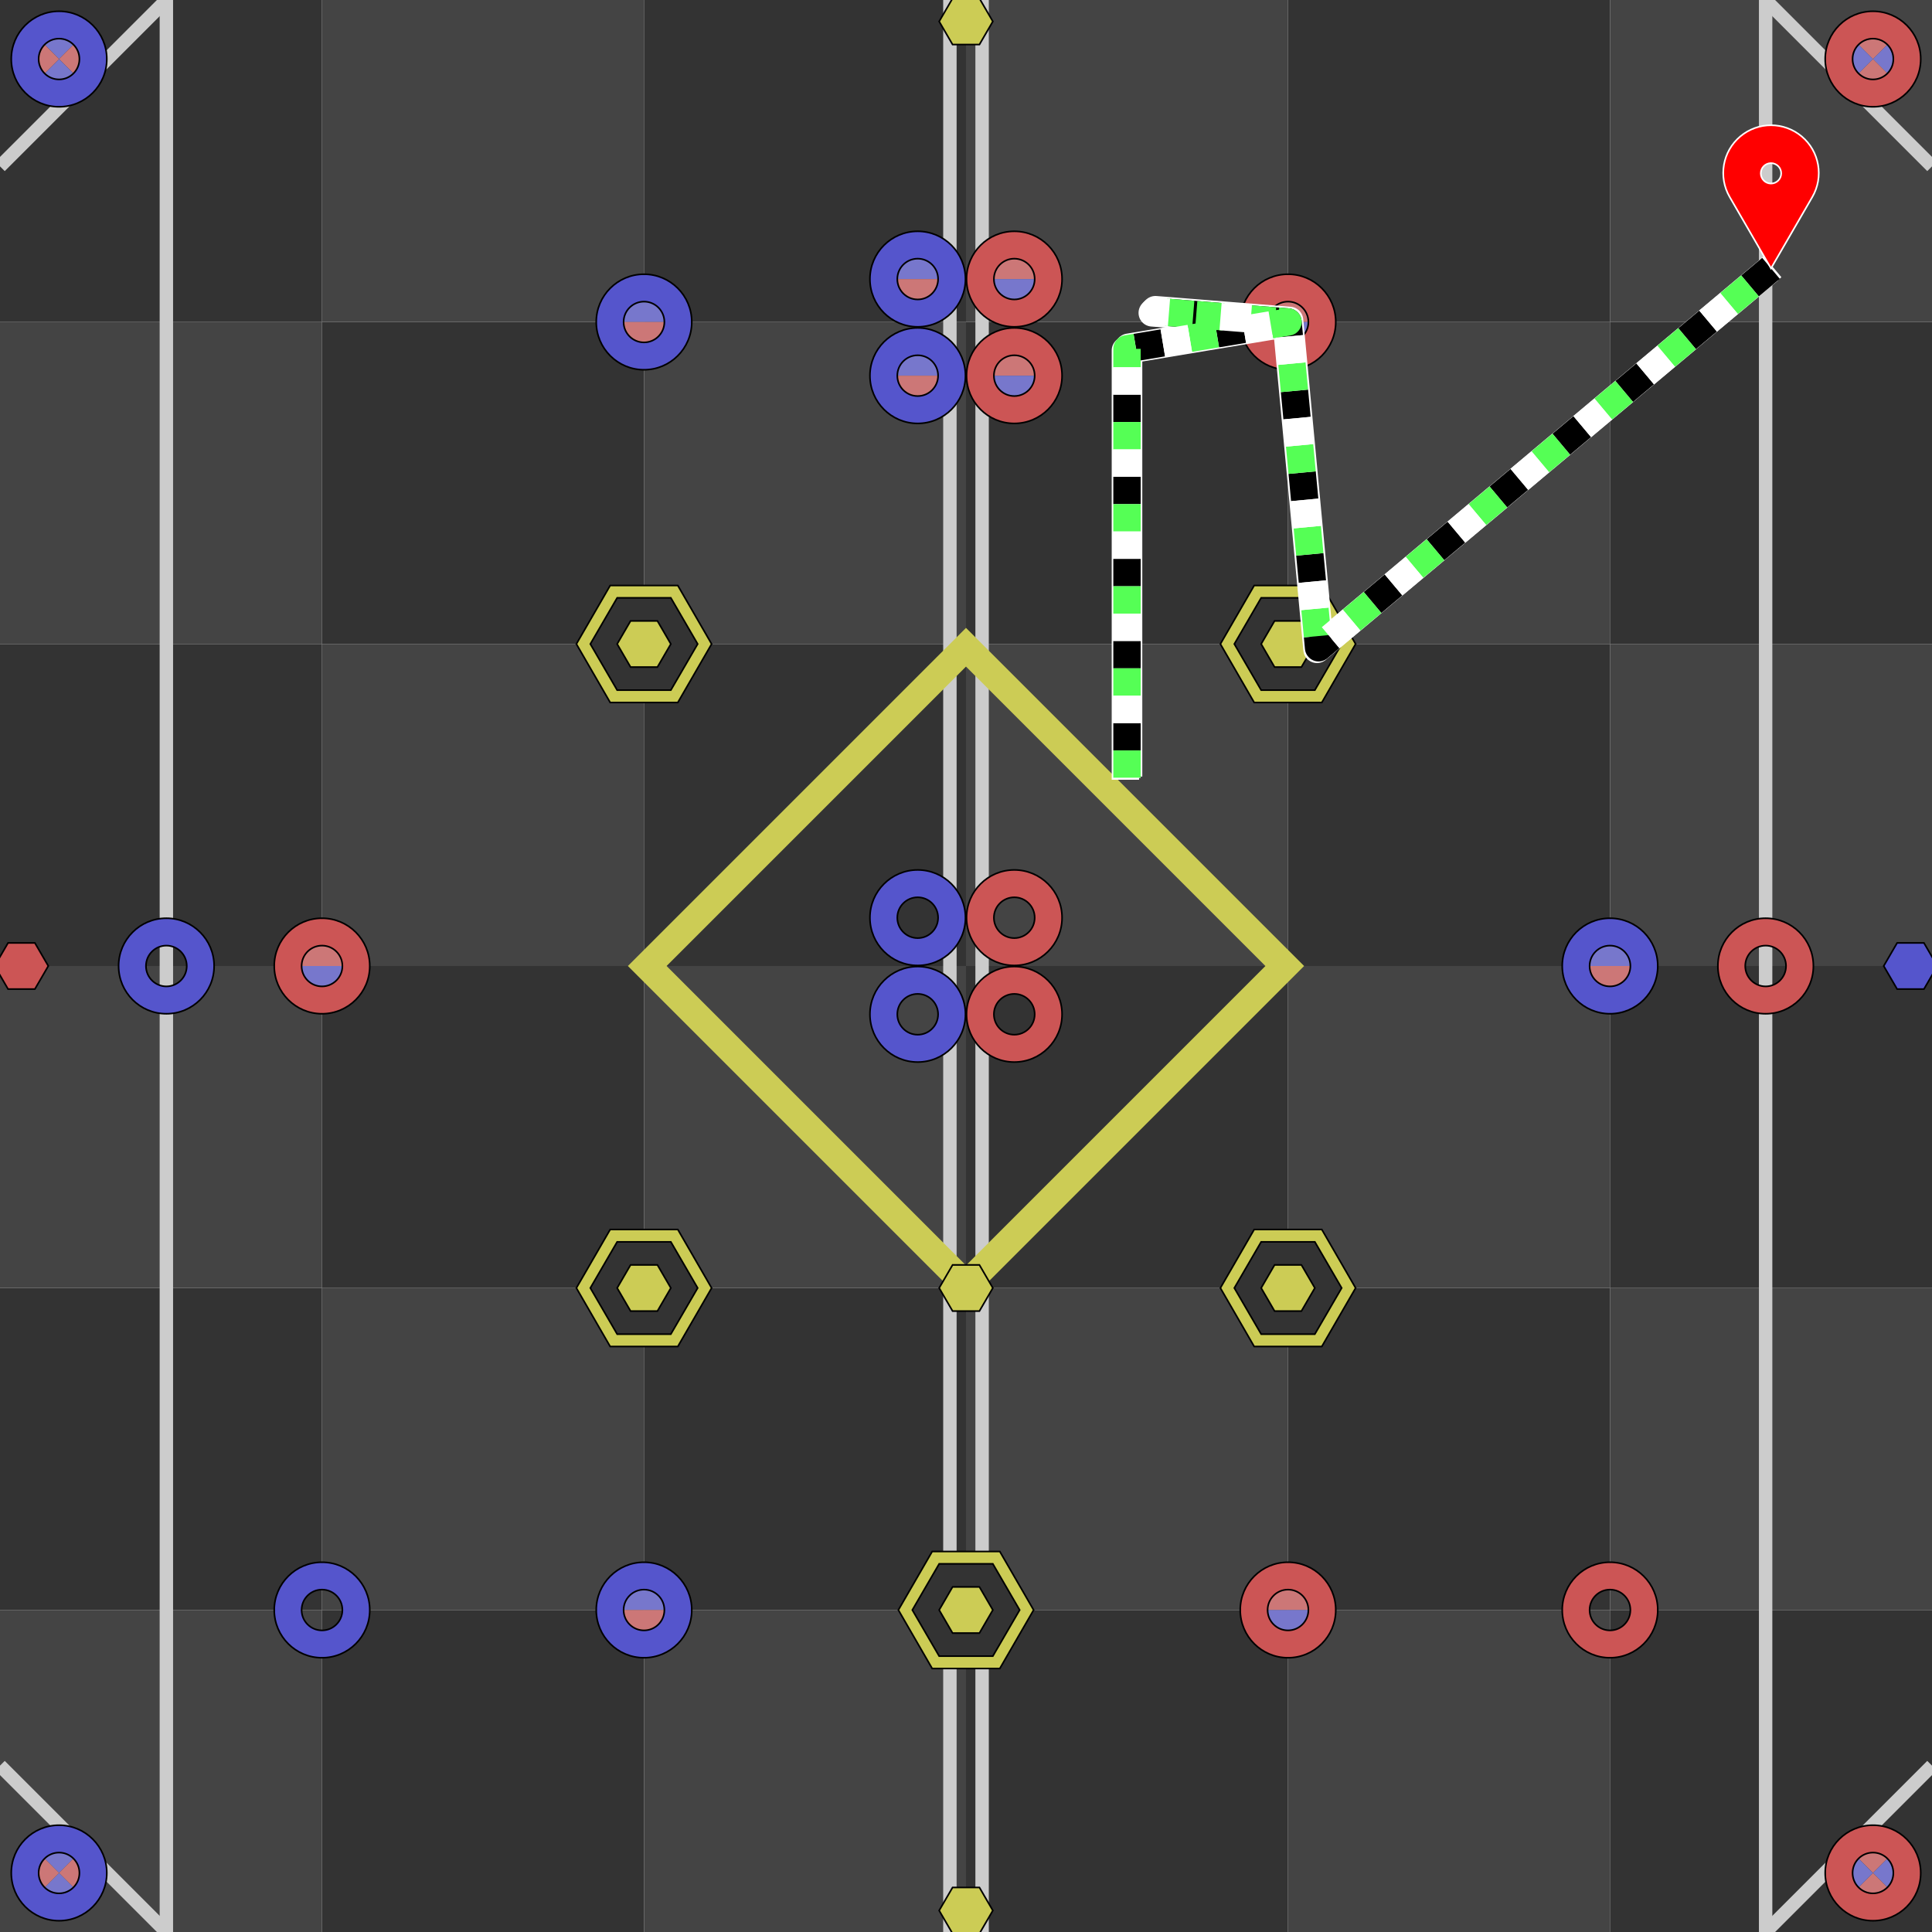
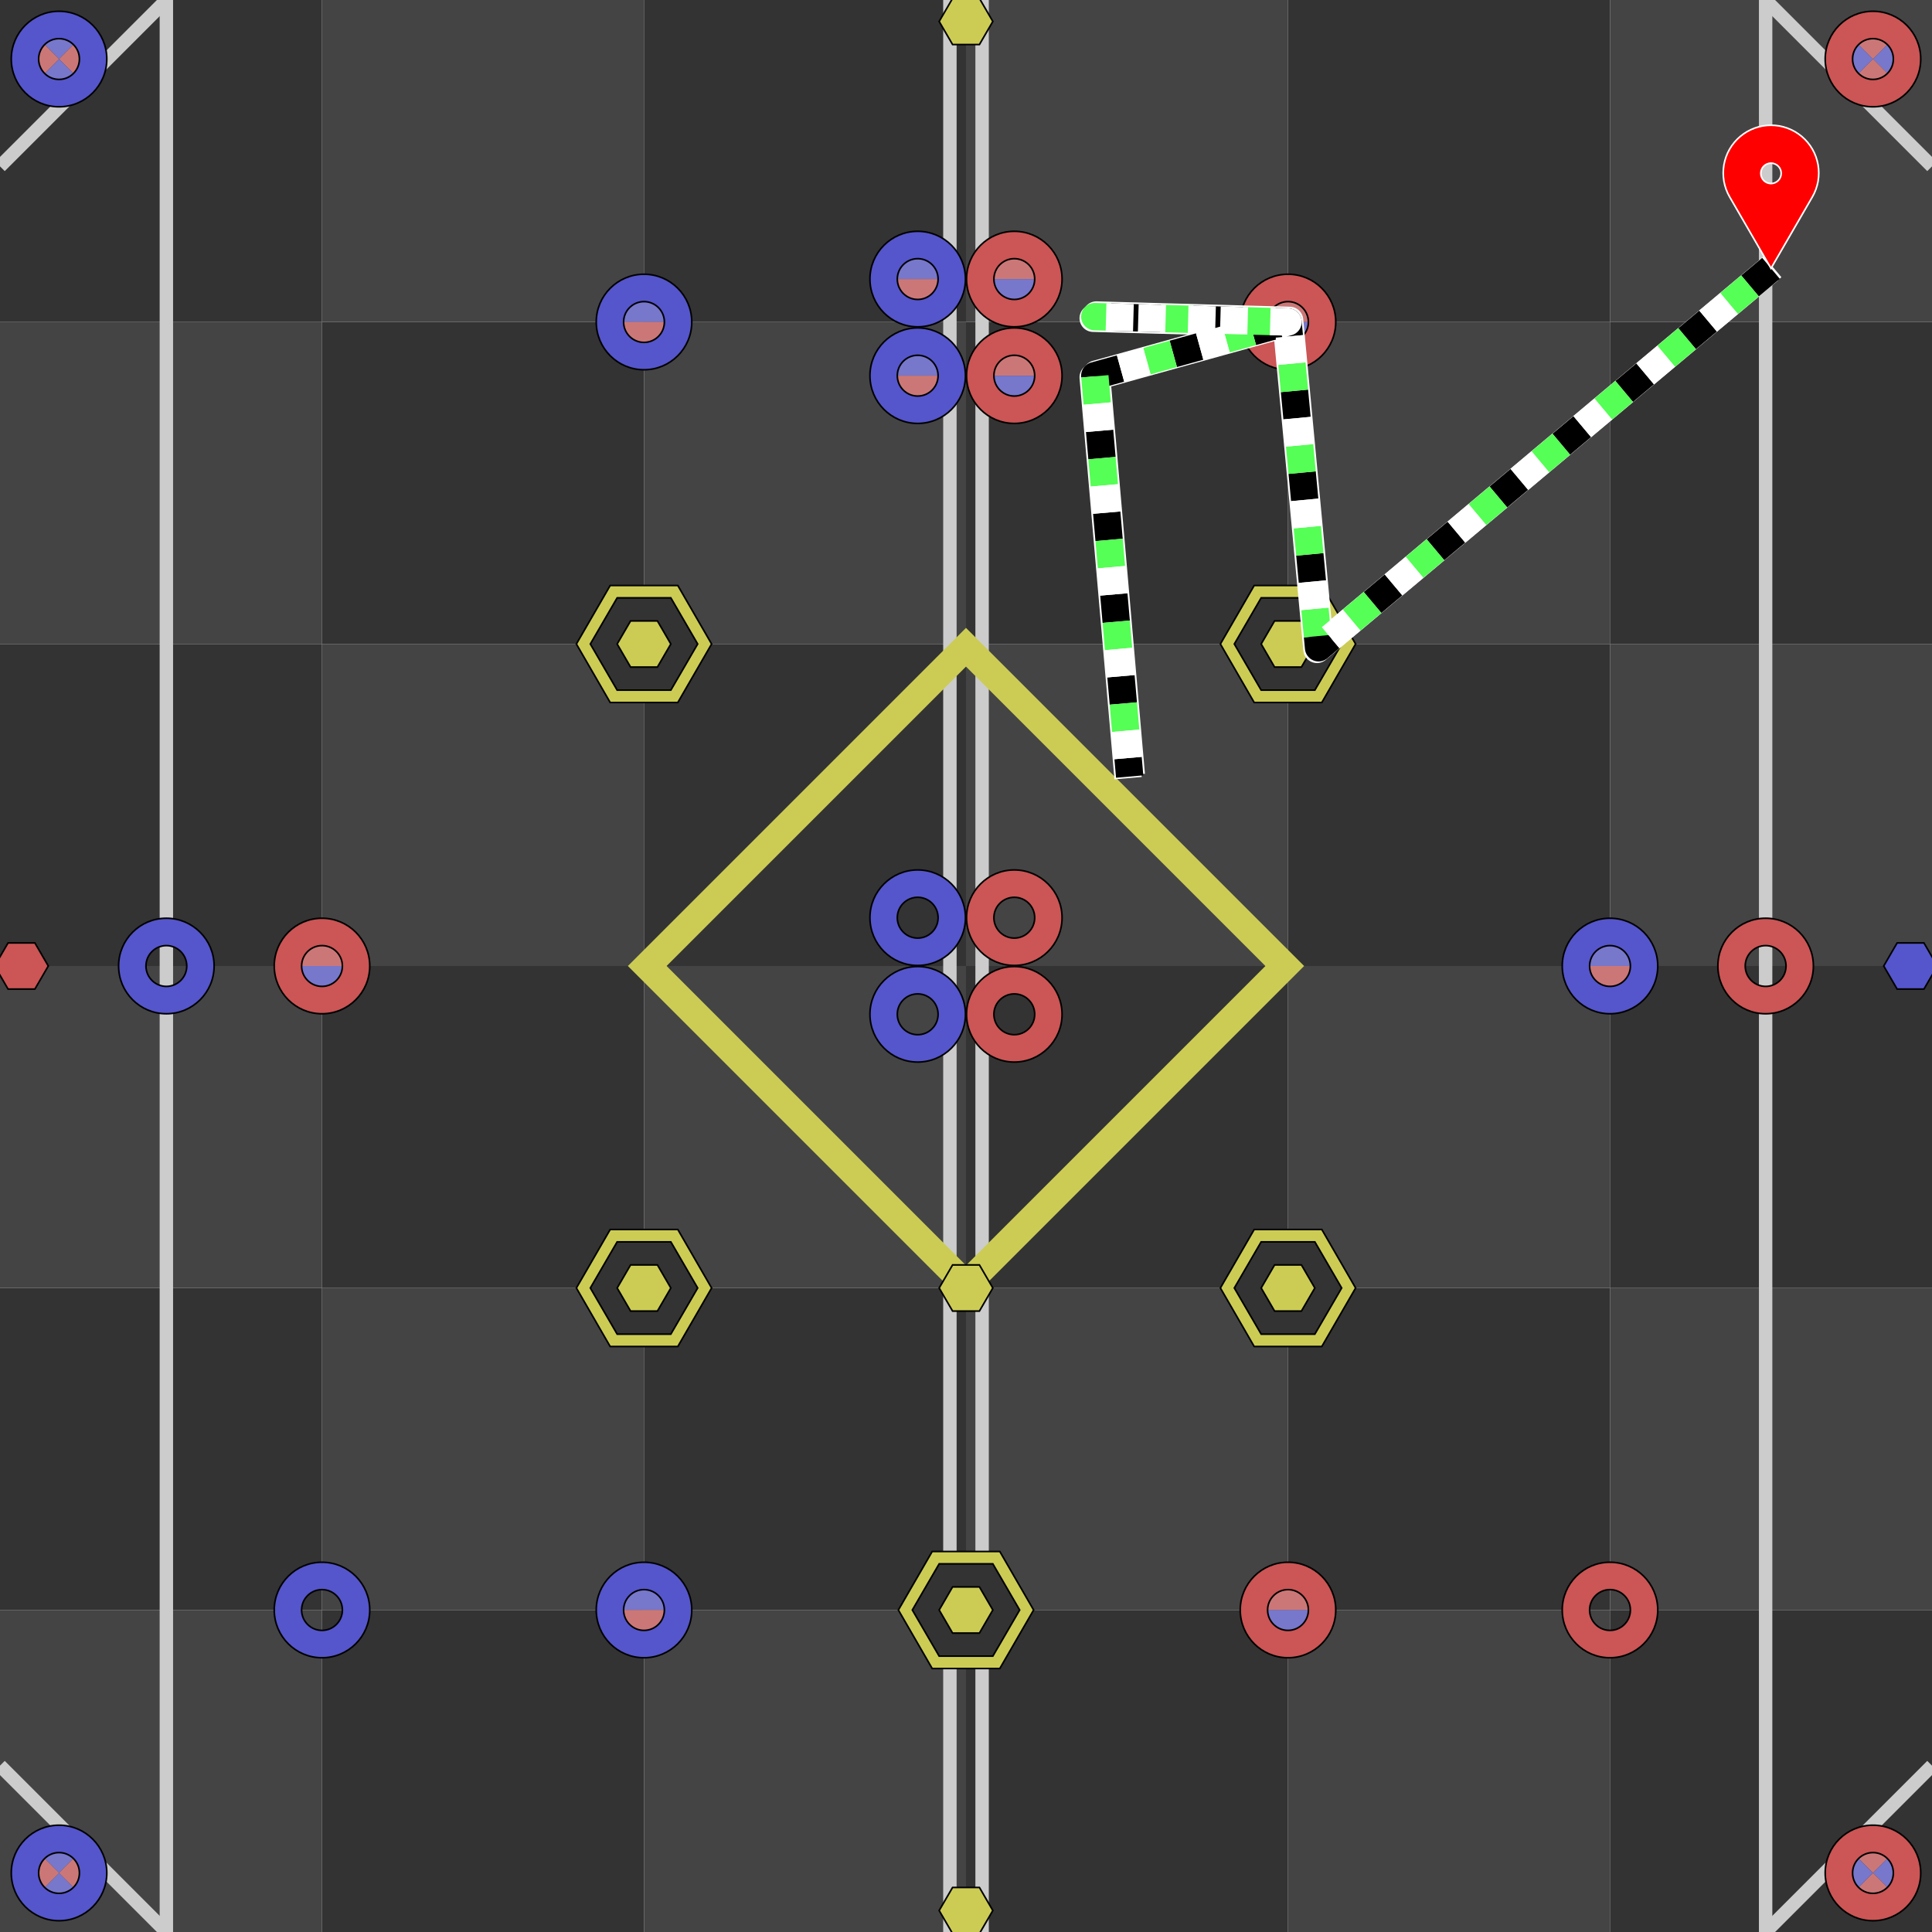
<svg xmlns="http://www.w3.org/2000/svg" version="1.1" width="600" height="600" viewBox="-1800 -1800 3600 3600">
  <g transform="scale(1, -1)">
    <rect x="-1800" y="-1800" width="600" height="600" fill="#444444" />
    <rect x="-1800" y="-1200" width="600" height="600" fill="#333333" />
    <rect x="-1800" y="-600" width="600" height="600" fill="#444444" />
    <rect x="-1800" y="0" width="600" height="600" fill="#333333" />
    <rect x="-1800" y="600" width="600" height="600" fill="#444444" />
    <rect x="-1800" y="1200" width="600" height="600" fill="#333333" />
    <rect x="-1200" y="-1800" width="600" height="600" fill="#333333" />
    <rect x="-1200" y="-1200" width="600" height="600" fill="#444444" />
    <rect x="-1200" y="-600" width="600" height="600" fill="#333333" />
    <rect x="-1200" y="0" width="600" height="600" fill="#444444" />
    <rect x="-1200" y="600" width="600" height="600" fill="#333333" />
    <rect x="-1200" y="1200" width="600" height="600" fill="#444444" />
    <rect x="-600" y="-1800" width="600" height="600" fill="#444444" />
    <rect x="-600" y="-1200" width="600" height="600" fill="#333333" />
    <rect x="-600" y="-600" width="600" height="600" fill="#444444" />
    <rect x="-600" y="0" width="600" height="600" fill="#333333" />
    <rect x="-600" y="600" width="600" height="600" fill="#444444" />
    <rect x="-600" y="1200" width="600" height="600" fill="#333333" />
    <rect x="0" y="-1800" width="600" height="600" fill="#333333" />
    <rect x="0" y="-1200" width="600" height="600" fill="#444444" />
    <rect x="0" y="-600" width="600" height="600" fill="#333333" />
    <rect x="0" y="0" width="600" height="600" fill="#444444" />
    <rect x="0" y="600" width="600" height="600" fill="#333333" />
    <rect x="0" y="1200" width="600" height="600" fill="#444444" />
    <rect x="600" y="-1800" width="600" height="600" fill="#444444" />
    <rect x="600" y="-1200" width="600" height="600" fill="#333333" />
    <rect x="600" y="-600" width="600" height="600" fill="#444444" />
    <rect x="600" y="0" width="600" height="600" fill="#333333" />
    <rect x="600" y="600" width="600" height="600" fill="#444444" />
    <rect x="600" y="1200" width="600" height="600" fill="#333333" />
    <rect x="1200" y="-1800" width="600" height="600" fill="#333333" />
    <rect x="1200" y="-1200" width="600" height="600" fill="#444444" />
    <rect x="1200" y="-600" width="600" height="600" fill="#333333" />
    <rect x="1200" y="0" width="600" height="600" fill="#444444" />
    <rect x="1200" y="600" width="600" height="600" fill="#333333" />
    <rect x="1200" y="1200" width="600" height="600" fill="#444444" />
    <line x1="-1490" y1="-1800" x2="-1490" y2="1800" stroke="#cccccc" stroke-width="25" />
    <line x1="-30" y1="-1800" x2="-30" y2="1800" stroke="#cccccc" stroke-width="25" />
    <line x1="30" y1="-1800" x2="30" y2="1800" stroke="#cccccc" stroke-width="25" />
    <line x1="1490" y1="-1800" x2="1490" y2="1800" stroke="#cccccc" stroke-width="25" />
    <line x1="-1800" y1="-1490" x2="-1490" y2="-1800" stroke="#cccccc" stroke-width="25" />
    <line x1="1800" y1="-1490" x2="1490" y2="-1800" stroke="#cccccc" stroke-width="25" />
    <line x1="-1800" y1="1490" x2="-1490" y2="1800" stroke="#cccccc" stroke-width="25" />
    <line x1="1800" y1="1490" x2="1490" y2="1800" stroke="#cccccc" stroke-width="25" />
    <rect x="-420" y="-420" width="840" height="840" transform="rotate(45)" stroke="#cccc55" fill="none" stroke-width="51" />
    <polygon points="-1710,0 -1735,43 -1785,43 -1810,0 -1785,-43 -1735,-43" fill="#cc5555" stroke="#000000" stroke-width="3" />
    <polygon points="1810,0 1785,43 1735,43 1710,0 1735,-43 1785,-43" fill="#5555cc" stroke="#000000" stroke-width="3" />
    <polygon points="50,1760 25,1803 -25,1803 -50,1760 -25,1717 25,1717" fill="#cccc55" stroke="#000000" stroke-width="3" />
    <polygon points="50,-600 25,-557 -25,-557 -50,-600 -25,-643 25,-643" fill="#cccc55" stroke="#000000" stroke-width="3" />
    <polygon points="50,-1760 25,-1717 -25,-1717 -50,-1760 -25,-1803 25,-1803" fill="#cccc55" stroke="#000000" stroke-width="3" />
    <polygon points="-474,600 -537,709 -663,709 -726,600 -663,491 -537,491" fill="#cccc55" stroke="#000000" stroke-width="3" />
    <polygon points="-500,600 -550,686 -650,686 -700,600 -650,514 -550,514" fill="#333333" stroke="#000000" stroke-width="3" />
    <polygon points="-550,600 -575,643 -625,643 -650,600 -625,557 -575,557" fill="#cccc55" stroke="#000000" stroke-width="3" />
    <polygon points="726,600 663,709 537,709 474,600 537,491 663,491" fill="#cccc55" stroke="#000000" stroke-width="3" />
    <polygon points="700,600 650,686 550,686 500,600 550,514 650,514" fill="#333333" stroke="#000000" stroke-width="3" />
    <polygon points="650,600 625,643 575,643 550,600 575,557 625,557" fill="#cccc55" stroke="#000000" stroke-width="3" />
    <polygon points="-474,-600 -537,-491 -663,-491 -726,-600 -663,-709 -537,-709" fill="#cccc55" stroke="#000000" stroke-width="3" />
    <polygon points="-500,-600 -550,-514 -650,-514 -700,-600 -650,-686 -550,-686" fill="#333333" stroke="#000000" stroke-width="3" />
    <polygon points="-550,-600 -575,-557 -625,-557 -650,-600 -625,-643 -575,-643" fill="#cccc55" stroke="#000000" stroke-width="3" />
    <polygon points="726,-600 663,-491 537,-491 474,-600 537,-709 663,-709" fill="#cccc55" stroke="#000000" stroke-width="3" />
    <polygon points="700,-600 650,-514 550,-514 500,-600 550,-686 650,-686" fill="#333333" stroke="#000000" stroke-width="3" />
    <polygon points="650,-600 625,-557 575,-557 550,-600 575,-643 625,-643" fill="#cccc55" stroke="#000000" stroke-width="3" />
    <polygon points="126,-1200 63,-1091 -63,-1091 -126,-1200 -63,-1309 63,-1309" fill="#cccc55" stroke="#000000" stroke-width="3" />
    <polygon points="100,-1200 50,-1114 -50,-1114 -100,-1200 -50,-1286 50,-1286" fill="#333333" stroke="#000000" stroke-width="3" />
    <polygon points="50,-1200 25,-1157 -25,-1157 -50,-1200 -25,-1243 25,-1243" fill="#cccc55" stroke="#000000" stroke-width="3" />
    <path d="M 1690,1690 l -63,63 a 89,89 0 0,0 126,0 z" fill="#cc7777" />
    <path d="M 1690,1690 l 63,63 a 89,89 0 0,0 0,-126 z" fill="#7777cc" />
    <path d="M 1690,1690 l 63,-63 a 89,89 0 0,0 -126,0 z" fill="#cc7777" />
    <path d="M 1690,1690 l -63,-63 a 89,89 0 0,0 0,126 z" fill="#7777cc" />
    <path d="M 1601,1690 a 89 89 0 0 0 178 0 a 89 89 0 0 0 -178 0 z m 51 0 a 38 38 0 0 0 76 0 a 38 38 0 0 0 -76 0 z" fill="#cc5555" stroke="#000000" stroke-width="3" fill-rule="evenodd" />
    <path d="M 1690,-1690 l -63,63 a 89,89 0 0,0 126,0 z" fill="#cc7777" />
    <path d="M 1690,-1690 l 63,63 a 89,89 0 0,0 0,-126 z" fill="#7777cc" />
    <path d="M 1690,-1690 l 63,-63 a 89,89 0 0,0 -126,0 z" fill="#cc7777" />
    <path d="M 1690,-1690 l -63,-63 a 89,89 0 0,0 0,126 z" fill="#7777cc" />
    <path d="M 1601,-1690 a 89 89 0 0 0 178 0 a 89 89 0 0 0 -178 0 z m 51 0 a 38 38 0 0 0 76 0 a 38 38 0 0 0 -76 0 z" fill="#cc5555" stroke="#000000" stroke-width="3" fill-rule="evenodd" />
    <path d="M -1690,1690 l -63,63 a 89,89 0 0,0 126,0 z" fill="#7777cc" />
    <path d="M -1690,1690 l 63,63 a 89,89 0 0,0 0,-126 z" fill="#cc7777" />
    <path d="M -1690,1690 l 63,-63 a 89,89 0 0,0 -126,0 z" fill="#7777cc" />
    <path d="M -1690,1690 l -63,-63 a 89,89 0 0,0 0,126 z" fill="#cc7777" />
    <path d="M -1779,1690 a 89 89 0 0 0 178 0 a 89 89 0 0 0 -178 0 z m 51 0 a 38 38 0 0 0 76 0 a 38 38 0 0 0 -76 0 z" fill="#5555cc" stroke="#000000" stroke-width="3" fill-rule="evenodd" />
    <path d="M -1690,-1690 l -63,63 a 89,89 0 0,0 126,0 z" fill="#7777cc" />
    <path d="M -1690,-1690 l 63,63 a 89,89 0 0,0 0,-126 z" fill="#cc7777" />
    <path d="M -1690,-1690 l 63,-63 a 89,89 0 0,0 -126,0 z" fill="#7777cc" />
    <path d="M -1690,-1690 l -63,-63 a 89,89 0 0,0 0,126 z" fill="#cc7777" />
    <path d="M -1779,-1690 a 89 89 0 0 0 178 0 a 89 89 0 0 0 -178 0 z m 51 0 a 38 38 0 0 0 76 0 a 38 38 0 0 0 -76 0 z" fill="#5555cc" stroke="#000000" stroke-width="3" fill-rule="evenodd" />
    <path d="M 1,1280 a 89,89 0 1,0 178,0" fill="#cc7777" />
    <path d="M 1,1280 a 89,89 0 1,1 178,0" fill="#7777cc" />
    <path d="M 1,1280 a 89 89 0 0 0 178 0 a 89 89 0 0 0 -178 0 z m 51 0 a 38 38 0 0 0 76 0 a 38 38 0 0 0 -76 0 z" fill="#cc5555" stroke="#000000" stroke-width="3" fill-rule="evenodd" />
    <path d="M 511,1200 a 89,89 0 1,0 178,0" fill="#cc7777" />
    <path d="M 511,1200 a 89,89 0 1,1 178,0" fill="#7777cc" />
    <path d="M 511,1200 a 89 89 0 0 0 178 0 a 89 89 0 0 0 -178 0 z m 51 0 a 38 38 0 0 0 76 0 a 38 38 0 0 0 -76 0 z" fill="#cc5555" stroke="#000000" stroke-width="3" fill-rule="evenodd" />
    <path d="M 1,1100 a 89,89 0 1,0 178,0" fill="#cc7777" />
    <path d="M 1,1100 a 89,89 0 1,1 178,0" fill="#7777cc" />
    <path d="M 1,1100 a 89 89 0 0 0 178 0 a 89 89 0 0 0 -178 0 z m 51 0 a 38 38 0 0 0 76 0 a 38 38 0 0 0 -76 0 z" fill="#cc5555" stroke="#000000" stroke-width="3" fill-rule="evenodd" />
    <path d="M -1289,0 a 89,89 0 1,0 178,0" fill="#cc7777" />
    <path d="M -1289,0 a 89,89 0 1,1 178,0" fill="#7777cc" />
    <path d="M -1289,0 a 89 89 0 0 0 178 0 a 89 89 0 0 0 -178 0 z m 51 0 a 38 38 0 0 0 76 0 a 38 38 0 0 0 -76 0 z" fill="#cc5555" stroke="#000000" stroke-width="3" fill-rule="evenodd" />
    <path d="M 511,-1200 a 89,89 0 1,0 178,0" fill="#cc7777" />
    <path d="M 511,-1200 a 89,89 0 1,1 178,0" fill="#7777cc" />
    <path d="M 511,-1200 a 89 89 0 0 0 178 0 a 89 89 0 0 0 -178 0 z m 51 0 a 38 38 0 0 0 76 0 a 38 38 0 0 0 -76 0 z" fill="#cc5555" stroke="#000000" stroke-width="3" fill-rule="evenodd" />
    <path d="M -179,1280 a 89,89 0 1,0 178,0" fill="#7777cc" />
    <path d="M -179,1280 a 89,89 0 1,1 178,0" fill="#cc7777" />
    <path d="M -179,1280 a 89 89 0 0 0 178 0 a 89 89 0 0 0 -178 0 z m 51 0 a 38 38 0 0 0 76 0 a 38 38 0 0 0 -76 0 z" fill="#5555cc" stroke="#000000" stroke-width="3" fill-rule="evenodd" />
    <path d="M -689,1200 a 89,89 0 1,0 178,0" fill="#7777cc" />
    <path d="M -689,1200 a 89,89 0 1,1 178,0" fill="#cc7777" />
    <path d="M -689,1200 a 89 89 0 0 0 178 0 a 89 89 0 0 0 -178 0 z m 51 0 a 38 38 0 0 0 76 0 a 38 38 0 0 0 -76 0 z" fill="#5555cc" stroke="#000000" stroke-width="3" fill-rule="evenodd" />
    <path d="M -179,1100 a 89,89 0 1,0 178,0" fill="#7777cc" />
    <path d="M -179,1100 a 89,89 0 1,1 178,0" fill="#cc7777" />
    <path d="M -179,1100 a 89 89 0 0 0 178 0 a 89 89 0 0 0 -178 0 z m 51 0 a 38 38 0 0 0 76 0 a 38 38 0 0 0 -76 0 z" fill="#5555cc" stroke="#000000" stroke-width="3" fill-rule="evenodd" />
    <path d="M 1111,0 a 89,89 0 1,0 178,0" fill="#7777cc" />
    <path d="M 1111,0 a 89,89 0 1,1 178,0" fill="#cc7777" />
    <path d="M 1111,0 a 89 89 0 0 0 178 0 a 89 89 0 0 0 -178 0 z m 51 0 a 38 38 0 0 0 76 0 a 38 38 0 0 0 -76 0 z" fill="#5555cc" stroke="#000000" stroke-width="3" fill-rule="evenodd" />
    <path d="M -689,-1200 a 89,89 0 1,0 178,0" fill="#7777cc" />
    <path d="M -689,-1200 a 89,89 0 1,1 178,0" fill="#cc7777" />
    <path d="M -689,-1200 a 89 89 0 0 0 178 0 a 89 89 0 0 0 -178 0 z m 51 0 a 38 38 0 0 0 76 0 a 38 38 0 0 0 -76 0 z" fill="#5555cc" stroke="#000000" stroke-width="3" fill-rule="evenodd" />
    <path d="M 1,90 a 89 89 0 0 0 178 0 a 89 89 0 0 0 -178 0 z m 51 0 a 38 38 0 0 0 76 0 a 38 38 0 0 0 -76 0 z" fill="#cc5555" stroke="#000000" stroke-width="3" fill-rule="evenodd" />
    <path d="M 1401,0 a 89 89 0 0 0 178 0 a 89 89 0 0 0 -178 0 z m 51 0 a 38 38 0 0 0 76 0 a 38 38 0 0 0 -76 0 z" fill="#cc5555" stroke="#000000" stroke-width="3" fill-rule="evenodd" />
    <path d="M 1,-90 a 89 89 0 0 0 178 0 a 89 89 0 0 0 -178 0 z m 51 0 a 38 38 0 0 0 76 0 a 38 38 0 0 0 -76 0 z" fill="#cc5555" stroke="#000000" stroke-width="3" fill-rule="evenodd" />
    <path d="M 1111,-1200 a 89 89 0 0 0 178 0 a 89 89 0 0 0 -178 0 z m 51 0 a 38 38 0 0 0 76 0 a 38 38 0 0 0 -76 0 z" fill="#cc5555" stroke="#000000" stroke-width="3" fill-rule="evenodd" />
    <path d="M -179,90 a 89 89 0 0 0 178 0 a 89 89 0 0 0 -178 0 z m 51 0 a 38 38 0 0 0 76 0 a 38 38 0 0 0 -76 0 z" fill="#5555cc" stroke="#000000" stroke-width="3" fill-rule="evenodd" />
    <path d="M -1579,0 a 89 89 0 0 0 178 0 a 89 89 0 0 0 -178 0 z m 51 0 a 38 38 0 0 0 76 0 a 38 38 0 0 0 -76 0 z" fill="#5555cc" stroke="#000000" stroke-width="3" fill-rule="evenodd" />
    <path d="M -179,-90 a 89 89 0 0 0 178 0 a 89 89 0 0 0 -178 0 z m 51 0 a 38 38 0 0 0 76 0 a 38 38 0 0 0 -76 0 z" fill="#5555cc" stroke="#000000" stroke-width="3" fill-rule="evenodd" />
    <path d="M -1289,-1200 a 89 89 0 0 0 178 0 a 89 89 0 0 0 -178 0 z m 51 0 a 38 38 0 0 0 76 0 a 38 38 0 0 0 -76 0 z" fill="#5555cc" stroke="#000000" stroke-width="3" fill-rule="evenodd" />
-     <polyline points="1503,1303 660,596 603,1203 353,1223 603,1203 303,1153 303,353" fill="none" stroke="#ffffff" stroke-width="51" stroke-linejoin="round" />
-     <polyline points="1497,1297 654,590 597,1197 347,1217 597,1197 297,1147 297,347" fill="none" stroke="#ffffff" stroke-width="51" stroke-linejoin="round" />
-     <polyline points="1500,1300 657,593 600,1200 350,1220 600,1200 300,1150 300,350" fill="none" stroke="#000000" stroke-width="51" stroke-dasharray="51,102" stroke-linejoin="round" />
-     <polyline points="1500,1300 657,593 600,1200 350,1220 600,1200 300,1150 300,350" fill="none" stroke="#55ff55" stroke-width="51" stroke-dasharray="51,102" stroke-dashoffset="102" stroke-linejoin="round" />
-     <polyline points="1500,1300 657,593 600,1200 350,1220 600,1200 300,1150 300,350" fill="none" stroke="#ffffff" stroke-width="51" stroke-dasharray="51,102" stroke-dashoffset="51" stroke-linejoin="round" />
+     <polyline points="1503,1303 660,596 603,1203 243,1213 603,1203 243,1103 308,356" fill="none" stroke="#ffffff" stroke-width="51" stroke-linejoin="round" />
+     <polyline points="1497,1297 654,590 597,1197 237,1207 597,1197 237,1097 302,350" fill="none" stroke="#ffffff" stroke-width="51" stroke-linejoin="round" />
+     <polyline points="1500,1300 657,593 600,1200 240,1210 600,1200 240,1100 305,353" fill="none" stroke="#000000" stroke-width="51" stroke-dasharray="51,102" stroke-linejoin="round" />
+     <polyline points="1500,1300 657,593 600,1200 240,1210 600,1200 240,1100 305,353" fill="none" stroke="#55ff55" stroke-width="51" stroke-dasharray="51,102" stroke-dashoffset="102" stroke-linejoin="round" />
+     <polyline points="1500,1300 657,593 600,1200 240,1210 600,1200 240,1100 305,353" fill="none" stroke="#ffffff" stroke-width="51" stroke-dasharray="51,102" stroke-dashoffset="51" stroke-linejoin="round" />
    <path d="M 1500,1300 l -77 133 a 89 89 0 1 0 154 0 z m -19 177 a 19 19 0 0 0 38 0 a 19 19 0 0 0 -38 0 z" fill="#ff0000" stroke="#ffffff" stroke-width="3" fill-rule="evenodd" />
  </g>
</svg>
